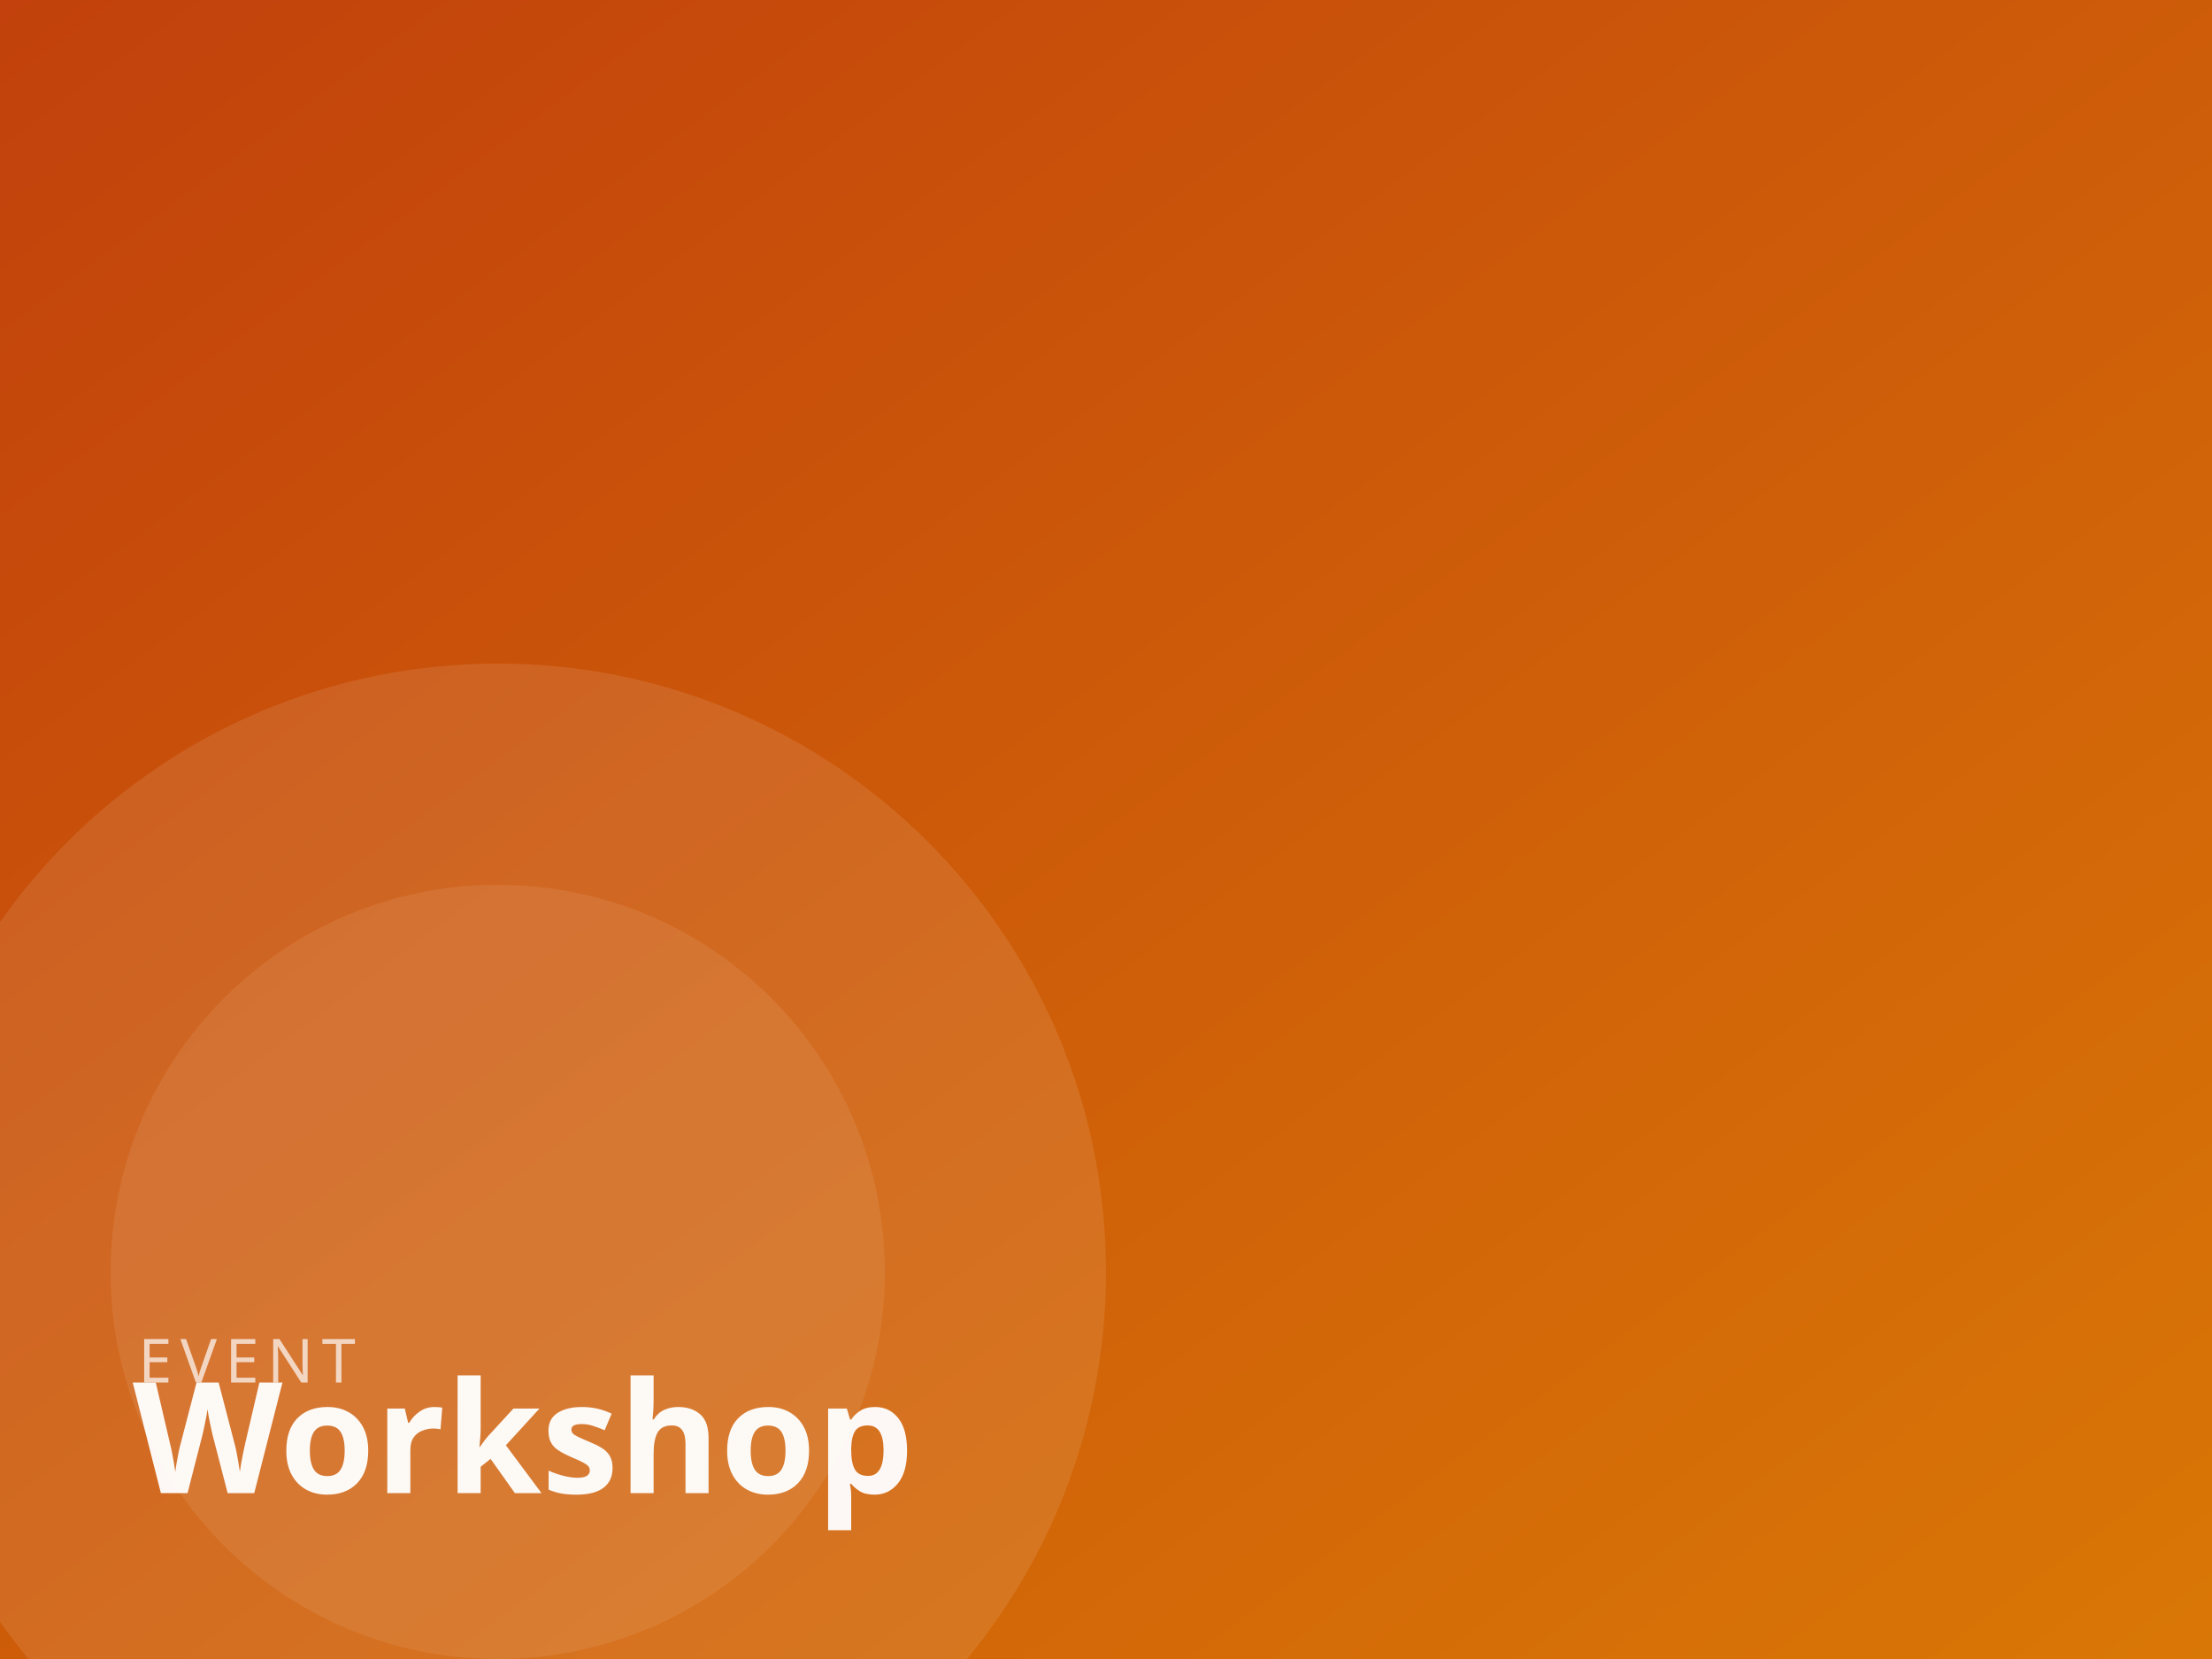
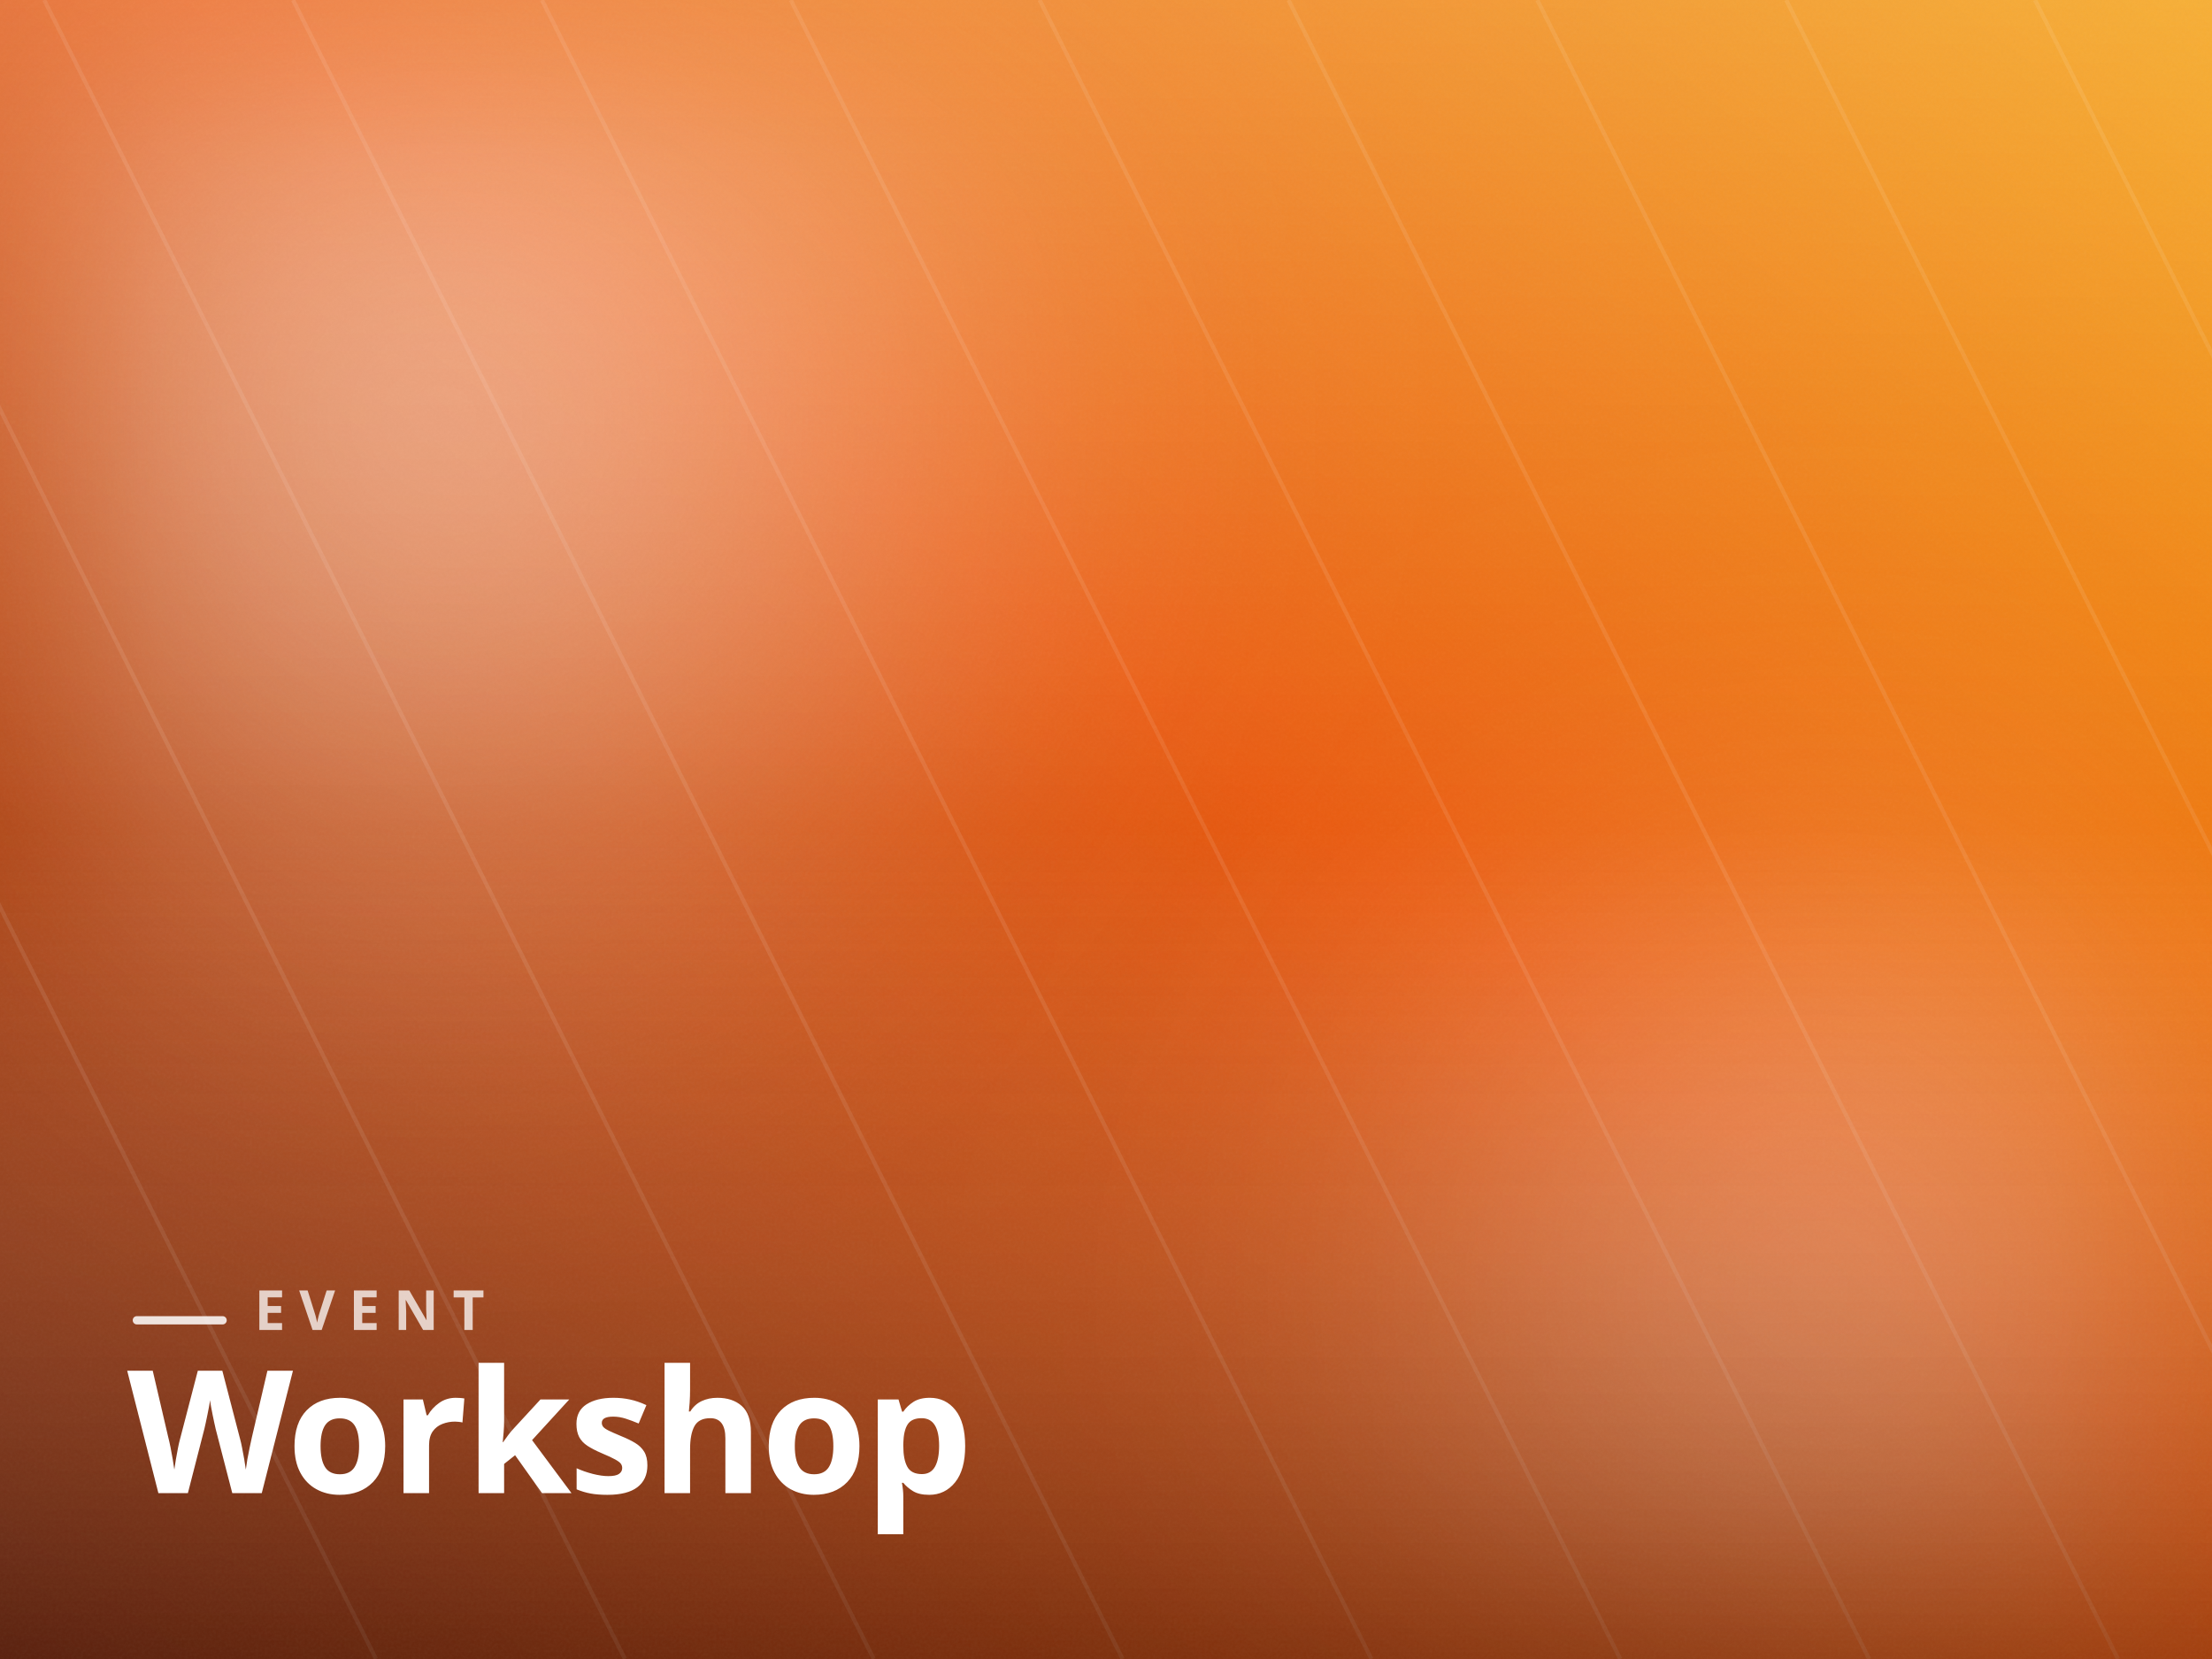
- <svg xmlns="http://www.w3.org/2000/svg" viewBox="0 0 800 600" width="800" height="600" role="img" aria-label="Workshop">
+ <svg xmlns="http://www.w3.org/2000/svg" viewBox="0 0 800 600" width="800" height="600" role="img" aria-label="Workshop event">
  <defs>
-     <linearGradient id="g-workshop-2" x1="0" y1="0" x2="1" y2="1">
-       <stop offset="0" stop-color="#c2410c" />
-       <stop offset="1" stop-color="#d97706" />
+     <linearGradient id="bg-workshop-2" x1="0" y1="1" x2="1" y2="0">
+       <stop offset="0" stop-color="#7c2d12" />
+       <stop offset="0.55" stop-color="#ea580c" />
+       <stop offset="1" stop-color="#f59e0b" />
    </linearGradient>
+     <radialGradient id="glow-workshop-2" cx="0.5" cy="0.5" r="0.5">
+       <stop offset="0" stop-color="#ffffff" stop-opacity="0.55" />
+       <stop offset="1" stop-color="#ffffff" stop-opacity="0" />
+     </radialGradient>
+     <linearGradient id="sheen-workshop-2" x1="0" y1="0" x2="0" y2="1">
+       <stop offset="0" stop-color="#ffffff" stop-opacity="0.18" />
+       <stop offset="0.5" stop-color="#ffffff" stop-opacity="0" />
+       <stop offset="1" stop-color="#000000" stop-opacity="0.28" />
+     </linearGradient>
+     <filter id="soft-workshop-2" x="-50%" y="-50%" width="200%" height="200%">
+       <feGaussianBlur stdDeviation="60" />
+     </filter>
+     <filter id="grain-workshop-2">
+       <feTurbulence type="fractalNoise" baseFrequency="0.9" numOctaves="2" stitchTiles="stitch" result="n" />
+       <feColorMatrix in="n" type="saturate" values="0" />
+     </filter>
+     <clipPath id="clip-workshop-2">
+       <rect width="800" height="600" />
+     </clipPath>
  </defs>
-   <rect width="800" height="600" fill="url(#g-workshop-2)" />
-   <circle cx="180" cy="460" r="220" fill="#ffffff" opacity="0.10" />
-   <circle cx="180" cy="460" r="140" fill="#ffffff" opacity="0.08" />
-   <text x="48" y="540" font-family="'Segoe UI', system-ui, sans-serif" font-size="56" font-weight="700" fill="#ffffff" opacity="0.95">Workshop</text>
-   <text x="50" y="500" font-family="'Segoe UI', system-ui, sans-serif" font-size="22" font-weight="500" fill="#ffffff" opacity="0.7" letter-spacing="3">EVENT</text>
+   <g clip-path="url(#clip-workshop-2)">
+     <rect width="800" height="600" fill="url(#bg-workshop-2)" />
+     <circle cx="160" cy="150" r="260" fill="url(#glow-workshop-2)" filter="url(#soft-workshop-2)" />
+     <circle cx="660" cy="470" r="220" fill="url(#glow-workshop-2)" filter="url(#soft-workshop-2)" opacity="0.7" />
+     <g opacity="0.9">
+       <line x1="-164" y1="0" x2="136" y2="600" stroke="#ffffff" fill="none" stroke-width="1.5" opacity="0.10" />
+       <line x1="-74" y1="0" x2="226" y2="600" stroke="#ffffff" fill="none" stroke-width="1.5" opacity="0.10" />
+       <line x1="16" y1="0" x2="316" y2="600" stroke="#ffffff" fill="none" stroke-width="1.5" opacity="0.10" />
+       <line x1="106" y1="0" x2="406" y2="600" stroke="#ffffff" fill="none" stroke-width="1.5" opacity="0.10" />
+       <line x1="196" y1="0" x2="496" y2="600" stroke="#ffffff" fill="none" stroke-width="1.5" opacity="0.10" />
+       <line x1="286" y1="0" x2="586" y2="600" stroke="#ffffff" fill="none" stroke-width="1.5" opacity="0.10" />
+       <line x1="376" y1="0" x2="676" y2="600" stroke="#ffffff" fill="none" stroke-width="1.5" opacity="0.10" />
+       <line x1="466" y1="0" x2="766" y2="600" stroke="#ffffff" fill="none" stroke-width="1.5" opacity="0.10" />
+       <line x1="556" y1="0" x2="856" y2="600" stroke="#ffffff" fill="none" stroke-width="1.5" opacity="0.10" />
+       <line x1="646" y1="0" x2="946" y2="600" stroke="#ffffff" fill="none" stroke-width="1.5" opacity="0.10" />
+       <line x1="736" y1="0" x2="1036" y2="600" stroke="#ffffff" fill="none" stroke-width="1.5" opacity="0.10" />
+       <line x1="826" y1="0" x2="1126" y2="600" stroke="#ffffff" fill="none" stroke-width="1.5" opacity="0.10" />
+       <line x1="916" y1="0" x2="1216" y2="600" stroke="#ffffff" fill="none" stroke-width="1.5" opacity="0.10" />
+       <line x1="1006" y1="0" x2="1306" y2="600" stroke="#ffffff" fill="none" stroke-width="1.5" opacity="0.10" />
+     </g>
+     <rect width="800" height="600" fill="url(#sheen-workshop-2)" />
+     <rect width="800" height="600" filter="url(#grain-workshop-2)" opacity="0.05" />
+     <g font-family="'Instrument Sans','Segoe UI',system-ui,sans-serif">
+       <rect x="48" y="476" width="34" height="3" rx="1.5" fill="#ffffff" opacity="0.85" />
+       <text x="92" y="481" font-size="20" font-weight="600" fill="#ffffff" opacity="0.75" letter-spacing="5">EVENT</text>
+       <text x="46" y="540" font-size="62" font-weight="700" fill="#ffffff" letter-spacing="-1">Workshop</text>
+     </g>
+   </g>
</svg>
